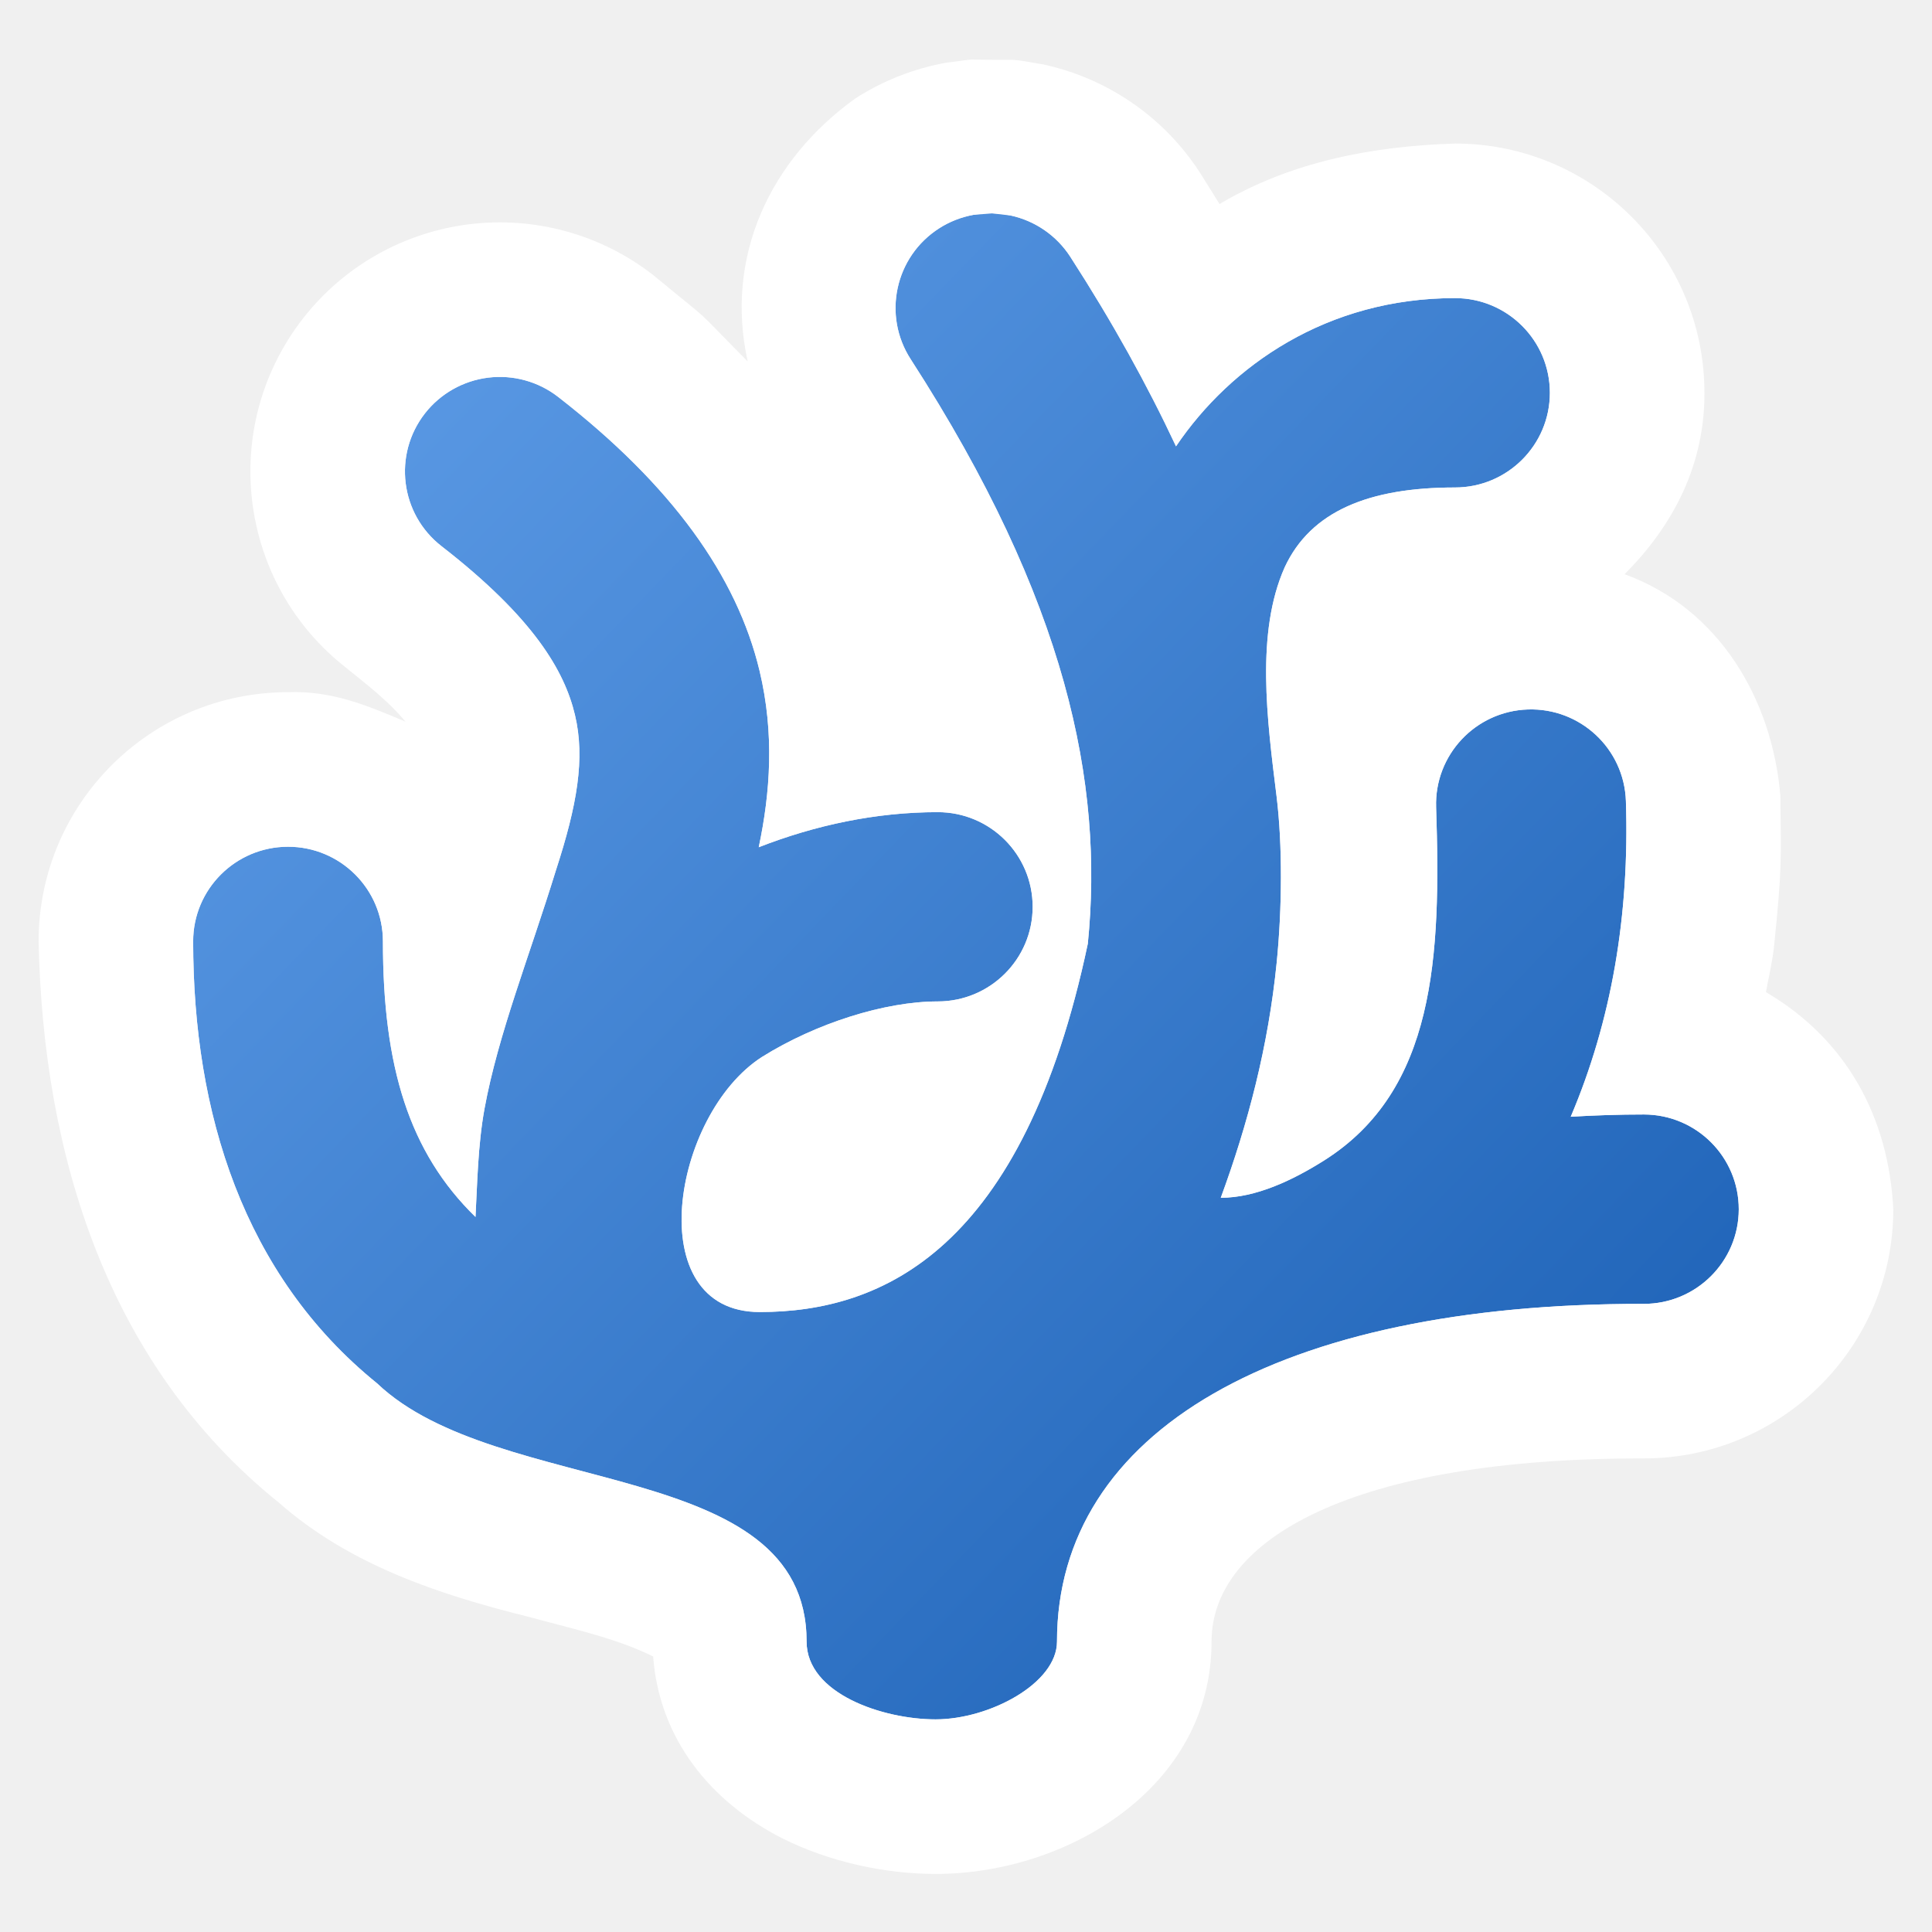
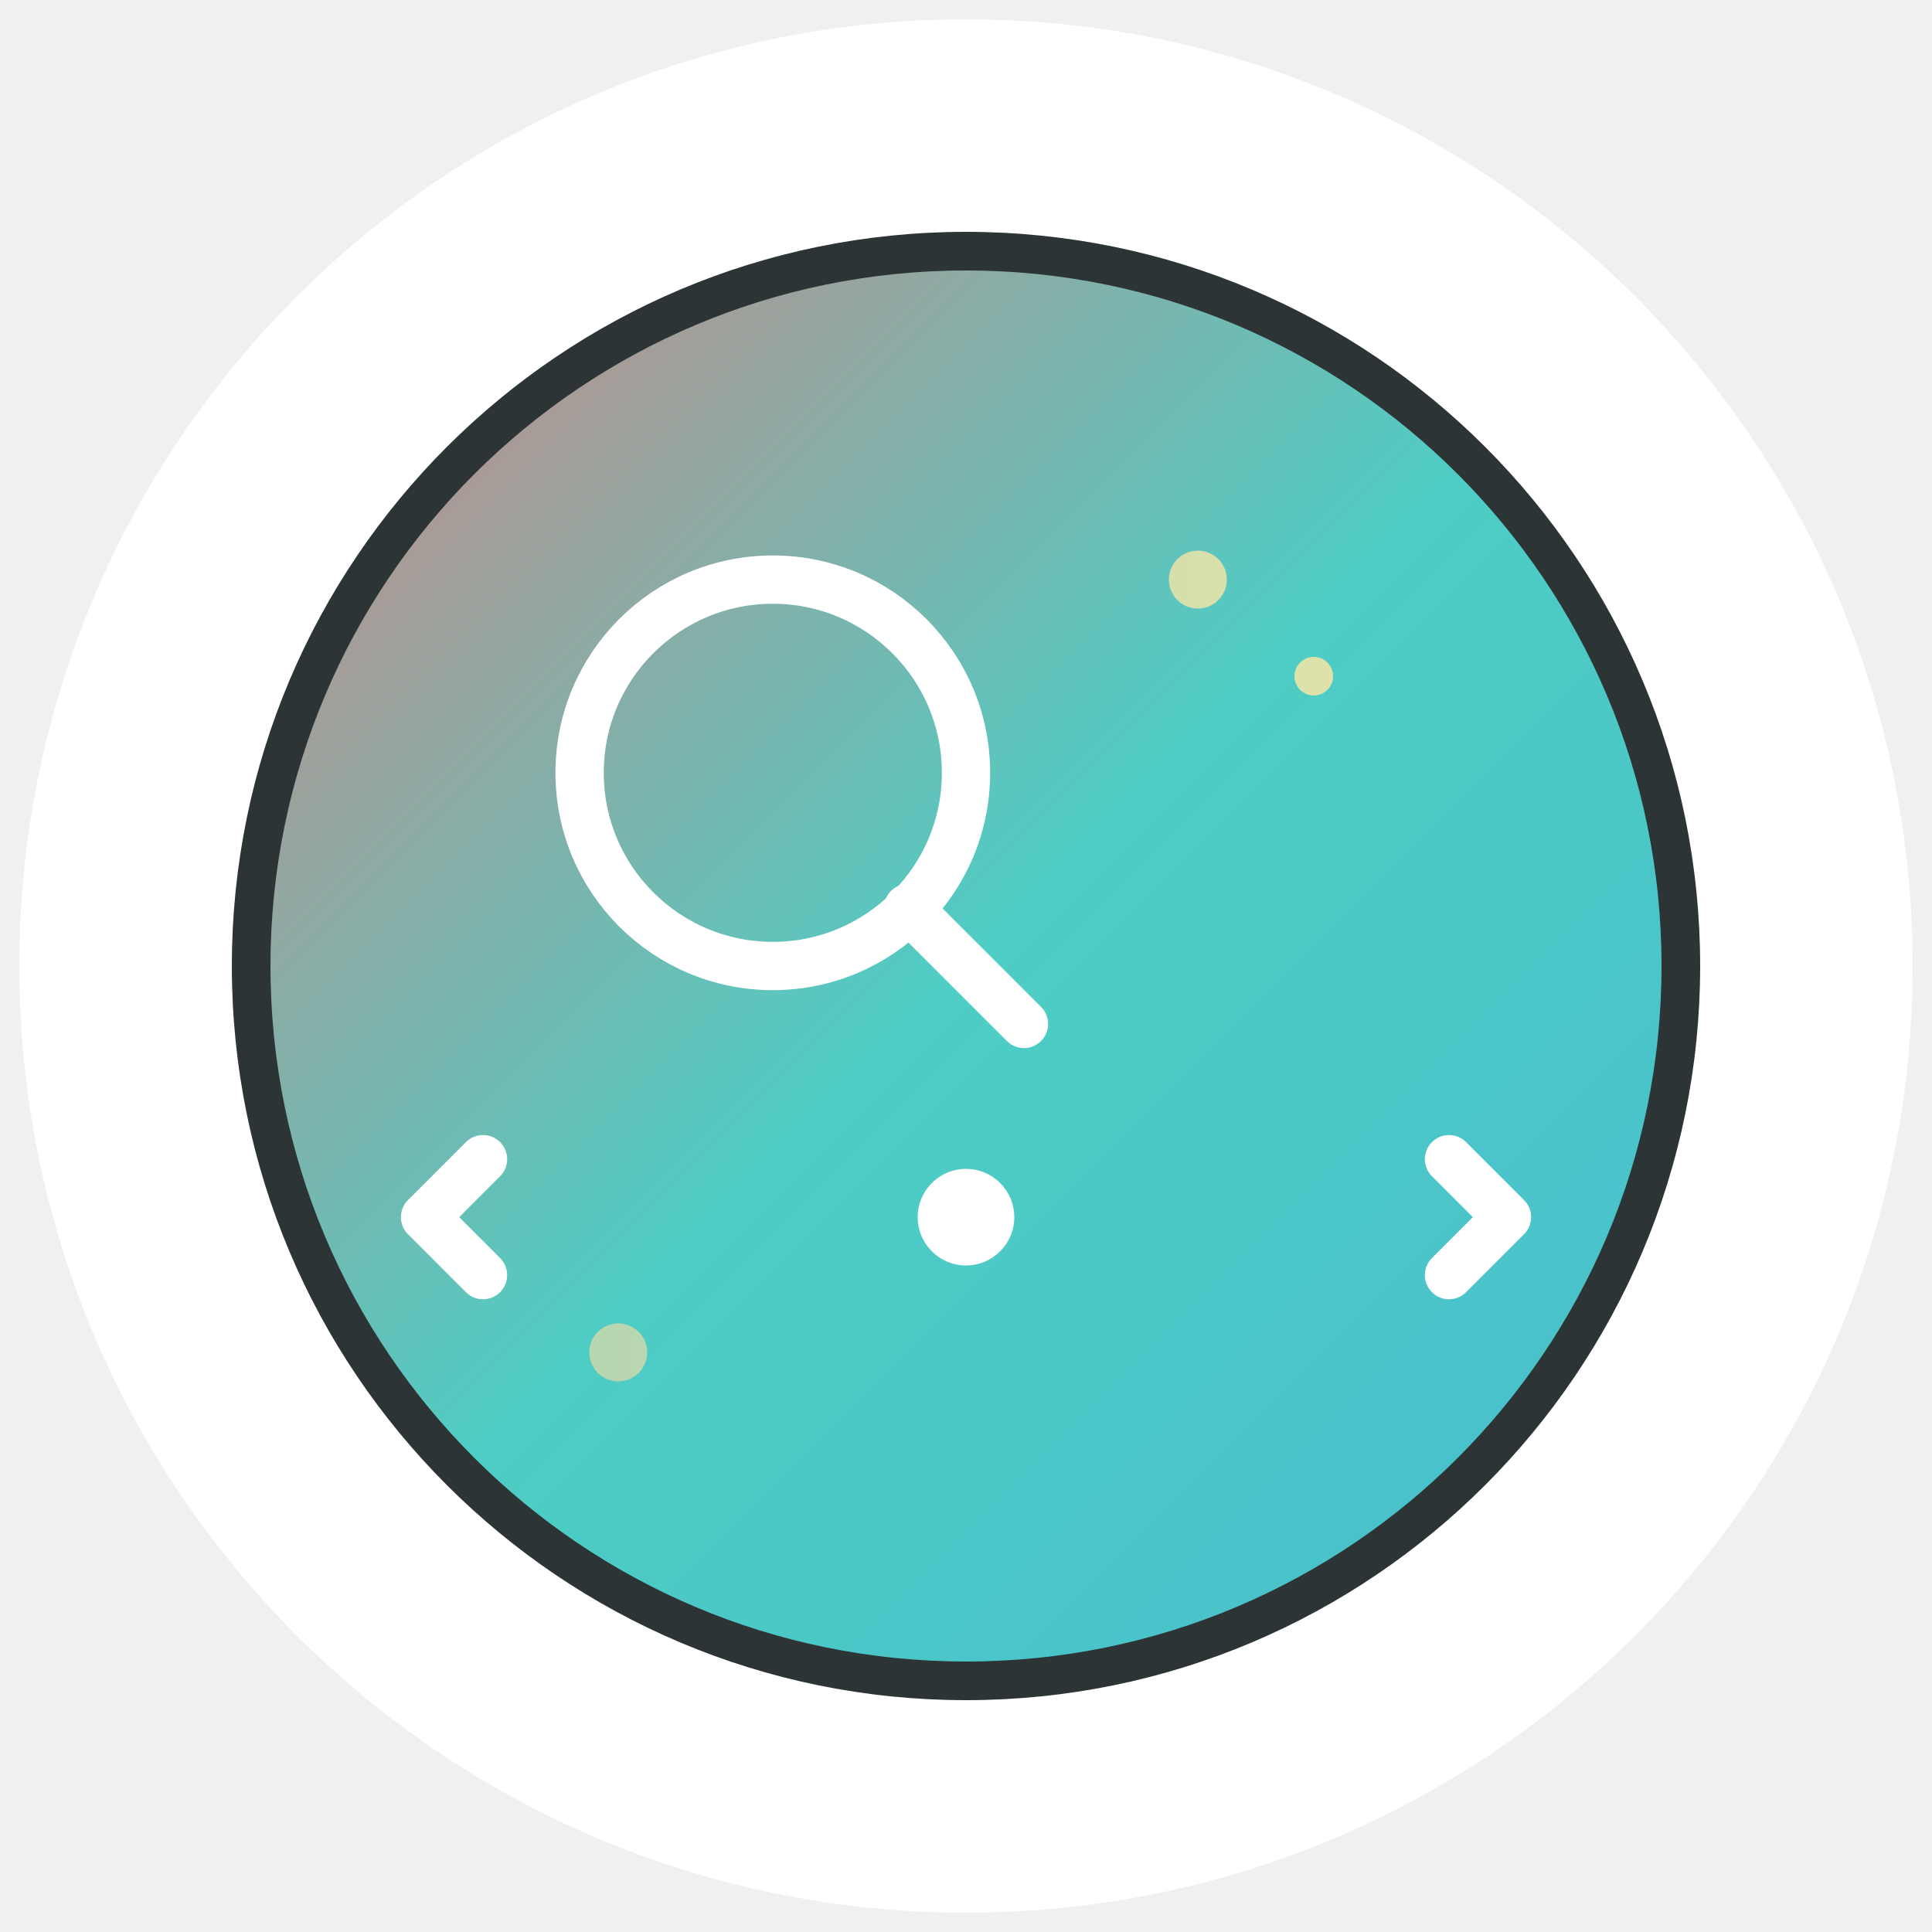
<svg xmlns="http://www.w3.org/2000/svg" version="1.1" x="0" y="0" width="100" height="100" viewBox="0, 0, 100, 100">
  <defs>
-     <linearGradient id="Gradient_1" gradientUnits="userSpaceOnUse" x1="209.998" y1="224.042" x2="287.332" y2="298.658" gradientTransform="matrix(1, 0, 0, 1, -200, -213)">
-       <stop offset="0" stop-color="#62A0EA" />
-       <stop offset="1" stop-color="#1A5FB4" />
+     <linearGradient id="Gradient_1" gradientUnits="userSpaceOnUse" x1="0" y1="0" x2="100" y2="100">
+       <stop offset="0" stop-color="#FF6B6B" />
+       <stop offset="0.5" stop-color="#4ECDC4" />
+       <stop offset="1" stop-color="#45B7D1" />
+     </linearGradient>
+     <linearGradient id="Gradient_2" gradientUnits="userSpaceOnUse" x1="0" y1="0" x2="100" y2="0">
+       <stop offset="0" stop-color="#96CEB4" />
+       <stop offset="1" stop-color="#FFEAA7" />
    </linearGradient>
  </defs>
  <g id="Layer_1">
-     <g id="path6008">
-       <path d="M48.608,11.819 C46.325,13.284 45.666,16.318 47.138,18.594 C55.225,31.118 57.134,40.564 56.306,48.842 C52.958,64.695 45.682,67.911 39.324,67.911 C33.116,67.911 34.778,57.694 39.445,54.704 C42.23,52.965 45.798,51.834 48.537,51.834 C51.25,51.834 53.45,49.642 53.45,46.936 C53.45,44.23 51.25,42.037 48.537,42.037 C45.338,42.037 42.201,42.709 39.272,43.853 C39.87,41.03 40.091,37.978 39.318,34.735 C38.143,29.81 34.762,25.106 28.892,20.546 C27.864,19.746 26.56,19.387 25.266,19.547 C23.973,19.707 22.796,20.373 21.995,21.398 C20.33,23.534 20.715,26.613 22.858,28.274 C27.64,31.989 29.219,34.738 29.759,37.002 C30.299,39.265 29.865,41.693 28.78,45.029 C27.394,49.525 25.784,53.538 25.078,57.387 C24.731,59.282 24.702,61.343 24.612,62.99 C21.168,59.634 19.82,55.202 19.82,48.726 C19.819,46.02 17.619,43.826 14.906,43.827 C12.195,43.83 9.998,46.022 9.998,48.726 C9.998,57.57 12.584,65.986 19.516,71.601 C25.791,77.579 41.749,75.37 41.749,84.967 C41.749,87.676 45.714,88.994 48.426,88.994 C51.209,88.994 54.71,87.134 54.71,84.967 C54.71,74.078 66.186,67.459 85.078,67.488 C87.792,67.492 89.994,65.301 89.998,62.595 C90.002,59.889 87.807,57.691 85.094,57.686 C83.802,57.685 82.542,57.729 81.301,57.802 C83.413,52.835 84.35,47.366 84.156,41.459 C84.066,38.754 81.796,36.634 79.085,36.722 C76.37,36.81 74.244,39.077 74.333,41.783 C74.589,49.518 74.299,56.424 68.537,60.065 C66.898,61.099 64.994,61.997 63.187,61.997 C64.59,58.182 65.649,54.156 66.082,49.816 C66.359,47.046 66.389,43.756 66.073,41.2 C65.582,37.24 64.99,32.749 66.494,29.366 C67.844,26.452 70.87,25.232 75.312,25.232 C78.023,25.23 80.22,23.037 80.221,20.334 C80.222,17.627 78.025,15.432 75.312,15.43 C68.71,15.43 63.706,18.904 60.87,23.102 C59.386,19.934 57.58,16.669 55.398,13.29 C54.693,12.198 53.582,11.43 52.31,11.154 C51.679,11.018 51.028,11.006 50.393,11.119 C49.758,11.234 49.151,11.471 48.608,11.819 z" fill="url(#Gradient_1)" />
-       <path d="M50.239,3.082 C53.179,3.136 51.93,2.991 54.005,3.336 C57.346,4.061 60.265,6.078 62.118,8.949 L63.123,10.561 C66.826,8.362 71.068,7.561 75.319,7.43 C82.445,7.436 88.225,13.21 88.221,20.336 C88.238,24.02 86.639,27.172 84.086,29.721 C88.987,31.499 91.733,36.199 92.152,41.197 C92.18,44.58 92.249,44.83 91.827,48.956 C91.745,49.763 91.546,50.554 91.405,51.353 C95.577,53.799 97.765,57.84 97.997,62.607 C97.987,69.735 92.194,75.498 85.066,75.488 C70.02,75.465 62.71,79.675 62.71,84.967 C62.71,92.511 55.258,96.994 48.426,96.994 C45.777,96.994 42.898,96.36 40.479,95.145 C36.759,93.25 34.123,89.987 33.806,85.737 C32.068,84.879 30.15,84.434 28.286,83.932 C27.813,83.807 27.57,83.743 27.327,83.678 C22.661,82.517 18.074,80.985 14.415,77.761 C5.537,70.611 2.229,59.744 1.998,48.723 C2,41.6 7.778,35.834 14.904,35.827 C17.181,35.748 18.943,36.49 20.983,37.35 C20.117,36.294 19.008,35.452 17.955,34.596 C12.316,30.222 11.298,22.107 15.69,16.475 C17.796,13.777 20.888,12.028 24.284,11.608 C27.68,11.188 31.105,12.131 33.799,14.229 C37.211,17.046 35.576,15.553 38.702,18.711 C37.495,13.28 39.864,8.25 44.288,5.086 L44.292,5.083 C45.718,4.17 47.309,3.546 48.984,3.244 L50.239,3.082 z M51.353,11.043 L50.393,11.119 C49.758,11.234 49.151,11.471 48.608,11.819 C46.325,13.284 45.666,16.318 47.138,18.594 C55.225,31.118 57.134,40.564 56.306,48.842 C52.958,64.695 45.682,67.911 39.324,67.911 C33.116,67.911 34.778,57.694 39.445,54.704 C42.23,52.965 45.798,51.834 48.537,51.834 C51.25,51.834 53.45,49.642 53.45,46.936 C53.45,44.23 51.25,42.037 48.537,42.037 C45.338,42.037 42.201,42.709 39.272,43.853 C39.87,41.03 40.091,37.978 39.318,34.735 C38.143,29.81 34.762,25.106 28.892,20.546 C27.864,19.746 26.56,19.387 25.266,19.547 C23.973,19.707 22.796,20.373 21.995,21.398 C20.33,23.534 20.715,26.613 22.858,28.274 C27.64,31.989 29.219,34.738 29.759,37.002 C30.299,39.265 29.865,41.693 28.78,45.029 C27.394,49.525 25.784,53.538 25.078,57.387 C24.731,59.282 24.702,61.343 24.612,62.99 C21.168,59.634 19.82,55.202 19.82,48.726 C19.819,46.02 17.619,43.826 14.906,43.827 C12.195,43.83 9.998,46.022 9.998,48.726 C9.998,57.57 12.584,65.986 19.516,71.601 C25.791,77.579 41.749,75.37 41.749,84.967 C41.749,87.676 45.714,88.994 48.426,88.994 C51.209,88.994 54.71,87.134 54.71,84.967 C54.71,74.078 66.186,67.459 85.078,67.488 C87.792,67.492 89.994,65.301 89.998,62.595 C90.002,59.889 87.807,57.691 85.094,57.686 C83.802,57.685 82.542,57.729 81.301,57.802 C83.413,52.835 84.35,47.366 84.156,41.459 C84.066,38.754 81.796,36.634 79.085,36.722 C76.37,36.81 74.244,39.077 74.333,41.783 C74.589,49.518 74.299,56.424 68.537,60.065 C66.898,61.099 64.994,61.997 63.187,61.997 C64.59,58.182 65.649,54.156 66.082,49.816 C66.359,47.046 66.389,43.756 66.073,41.2 C65.582,37.24 64.99,32.749 66.494,29.366 C67.844,26.452 70.87,25.232 75.312,25.232 C78.023,25.23 80.22,23.037 80.221,20.334 C80.222,17.627 78.025,15.432 75.312,15.43 C68.71,15.43 63.706,18.904 60.87,23.102 C59.386,19.934 57.58,16.669 55.398,13.29 C54.693,12.198 53.582,11.43 52.31,11.154 L51.353,11.043 z" fill="#FFFFFF" />
-     </g>
+     <circle cx="50" cy="50" r="49" fill="#FFFFFF" stroke="none" />
+     <circle cx="50" cy="50" r="37" fill="url(#Gradient_1)" stroke="#2D3436" stroke-width="2" />
+     <circle cx="40" cy="40" r="10" fill="none" stroke="#FFFFFF" stroke-width="2.5" />
+     <line x1="47" y1="47" x2="53" y2="53" stroke="#FFFFFF" stroke-width="2.5" stroke-linecap="round" />
+     <path d="M25 60 L22 63 L25 66" fill="none" stroke="#FFFFFF" stroke-width="2.5" stroke-linecap="round" stroke-linejoin="round" />
+     <path d="M75 60 L78 63 L75 66" fill="none" stroke="#FFFFFF" stroke-width="2.5" stroke-linecap="round" stroke-linejoin="round" />
+     <circle cx="50" cy="63" r="2.5" fill="#FFFFFF" />
+     <circle cx="62" cy="30" r="1.5" fill="url(#Gradient_2)" />
+     <circle cx="68" cy="35" r="1" fill="url(#Gradient_2)" />
+     <circle cx="32" cy="70" r="1.5" fill="url(#Gradient_2)" />
  </g>
</svg>
